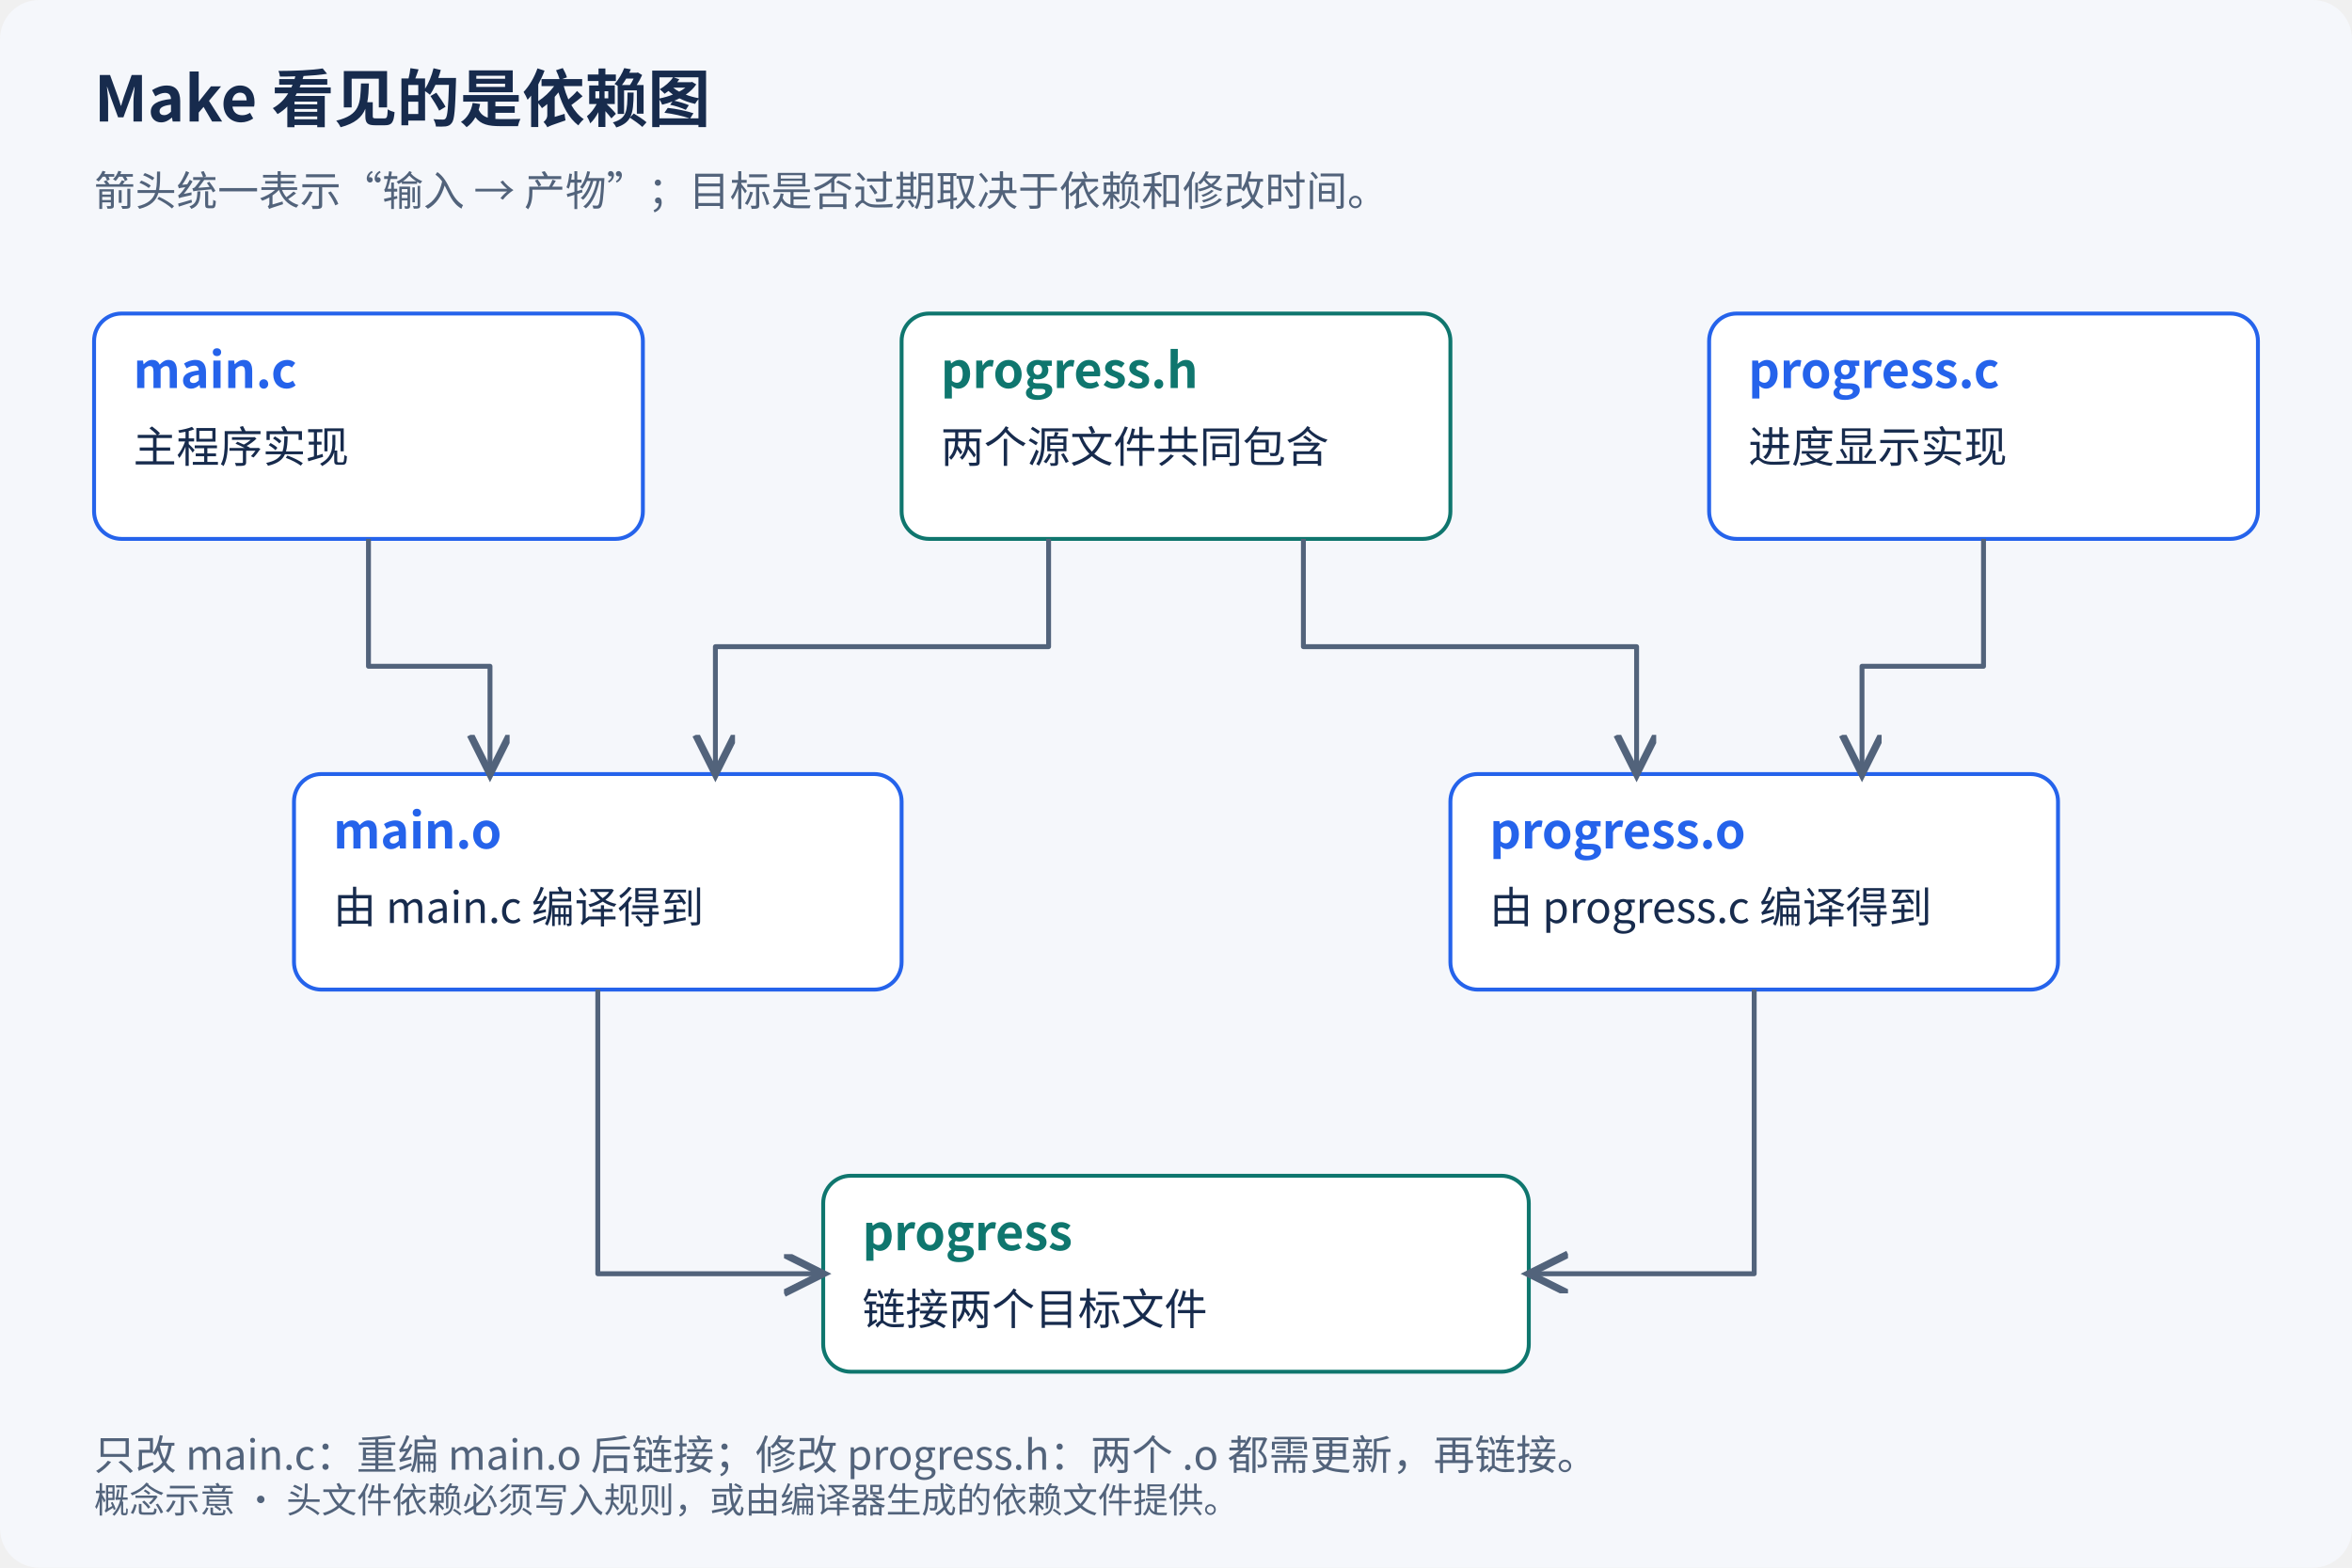
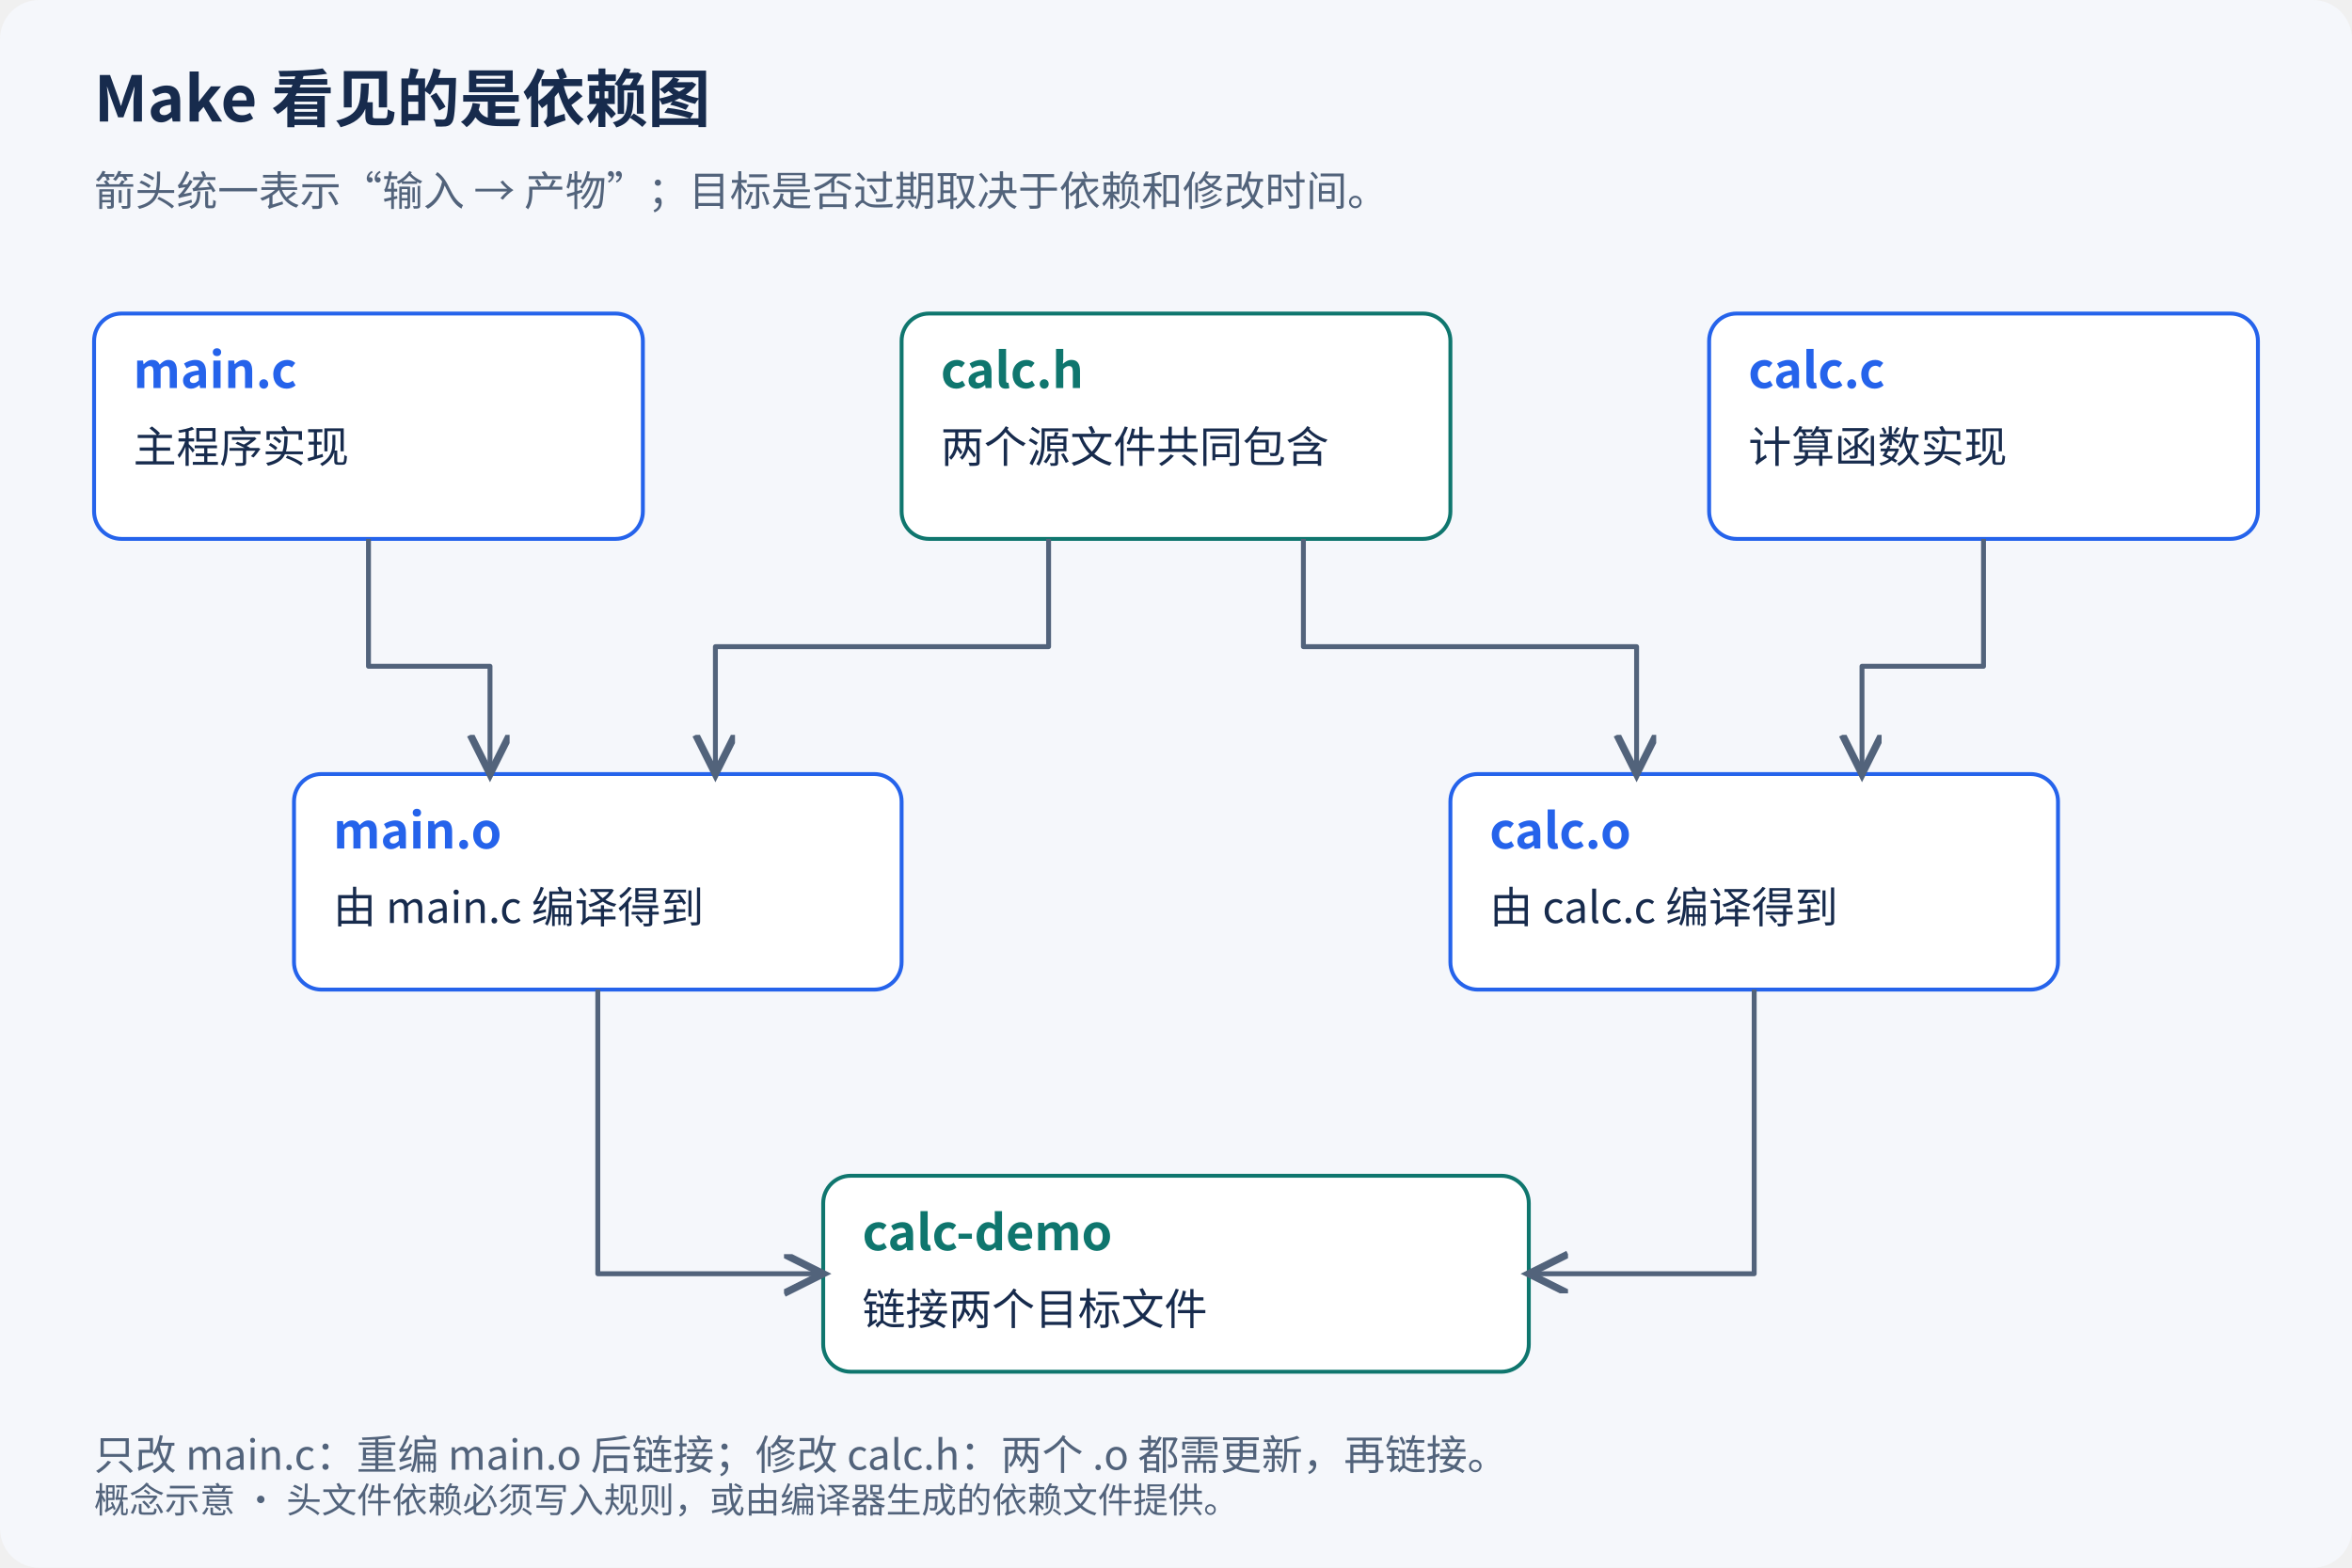
<svg xmlns="http://www.w3.org/2000/svg" width="1200" height="800" viewBox="0 0 1200 800" role="img" aria-label="Make 看见的是依赖图">
  <defs>
    <marker id="arrow" markerWidth="10" markerHeight="10" refX="8" refY="4" orient="auto">
      <path d="M0 0 L8 4 L0 8" fill="none" stroke="#52637b" stroke-width="1.5" />
    </marker>
  </defs>
  <rect width="1200" height="800" rx="20" fill="#f5f7fb" />
  <g font-family="Microsoft YaHei, Noto Sans CJK SC, sans-serif">
    <text x="48" y="62" font-size="32" font-weight="700" fill="#172b4d">Make 看见的是依赖图</text>
    <text x="48" y="105" font-size="21" fill="#52637b">箭头统一表示“输入 → 产物”；目标是否过期取决于依赖和修改时间。</text>
    <rect x="48" y="160" width="280" height="115" rx="14" fill="white" stroke="#2563eb" stroke-width="2" />
    <text x="68" y="198" font-size="25" fill="#2563eb" font-weight="700">main.c</text>
    <text x="68" y="236" font-size="22" fill="#172b4d">主程序实现</text>
    <rect x="460" y="160" width="280" height="115" rx="14" fill="white" stroke="#0f766e" stroke-width="2" />
-     <text x="480" y="198" font-size="25" fill="#0f766e" font-weight="700">progress.h</text>
+     <text x="480" y="198" font-size="25" fill="#0f766e" font-weight="700">calc.h</text>
    <text x="480" y="236" font-size="22" fill="#172b4d">两个源文件共同包含</text>
    <rect x="872" y="160" width="280" height="115" rx="14" fill="white" stroke="#2563eb" stroke-width="2" />
-     <text x="892" y="198" font-size="25" fill="#2563eb" font-weight="700">progress.c</text>
-     <text x="892" y="236" font-size="22" fill="#172b4d">进度显示实现</text>
+     <text x="892" y="198" font-size="25" fill="#2563eb" font-weight="700">calc.c</text>
+     <text x="892" y="236" font-size="22" fill="#172b4d">计算函数实现</text>
    <rect x="150" y="395" width="310" height="110" rx="14" fill="white" stroke="#2563eb" stroke-width="2" />
    <text x="170" y="433" font-size="25" fill="#2563eb" font-weight="700">main.o</text>
    <text x="170" y="471" font-size="22" fill="#172b4d">由 main.c 编译得到</text>
    <rect x="740" y="395" width="310" height="110" rx="14" fill="white" stroke="#2563eb" stroke-width="2" />
-     <text x="760" y="433" font-size="25" fill="#2563eb" font-weight="700">progress.o</text>
-     <text x="760" y="471" font-size="22" fill="#172b4d">由 progress.c 编译得到</text>
+     <text x="760" y="433" font-size="25" fill="#2563eb" font-weight="700">calc.o</text>
+     <text x="760" y="471" font-size="22" fill="#172b4d">由 calc.c 编译得到</text>
    <path d="M 188 275 L 188 340 L 250 340 L 250 395" fill="none" stroke="#52637b" stroke-width="2.5" stroke-linejoin="round" marker-end="url(#arrow)" />
    <path d="M 1012 275 L 1012 340 L 950 340 L 950 395" fill="none" stroke="#52637b" stroke-width="2.5" stroke-linejoin="round" marker-end="url(#arrow)" />
    <path d="M 535 275 L 535 330 L 365 330 L 365 395" fill="none" stroke="#52637b" stroke-width="2.5" stroke-linejoin="round" marker-end="url(#arrow)" />
    <path d="M 665 275 L 665 330 L 835 330 L 835 395" fill="none" stroke="#52637b" stroke-width="2.5" stroke-linejoin="round" marker-end="url(#arrow)" />
    <rect x="420" y="600" width="360" height="100" rx="14" fill="white" stroke="#0f766e" stroke-width="2" />
-     <text x="440" y="638" font-size="25" fill="#0f766e" font-weight="700">progress</text>
+     <text x="440" y="638" font-size="25" fill="#0f766e" font-weight="700">calc-demo</text>
    <text x="440" y="676" font-size="22" fill="#172b4d">链接两个目标文件</text>
    <path d="M 305 505 L 305 650 L 420 650" fill="none" stroke="#52637b" stroke-width="2.5" stroke-linejoin="round" marker-end="url(#arrow)" />
    <path d="M 895 505 L 895 650 L 780 650" fill="none" stroke="#52637b" stroke-width="2.5" stroke-linejoin="round" marker-end="url(#arrow)" />
-     <text x="48" y="750" font-size="21" fill="#52637b">只改 main.c：重编 main.o 后链接；修改 progress.h：两个 .o 都需更新，再链接。</text>
+     <text x="48" y="750" font-size="21" fill="#52637b">只改 main.c：重编 main.o 后链接；修改 calc.h：两个 .o 都需更新，再链接。</text>
    <text x="48" y="772" font-size="18" fill="#52637b">概念示意 · 头文件依赖必须写入规则，或由编译器生成的依赖文件提供。</text>
  </g>
</svg>
